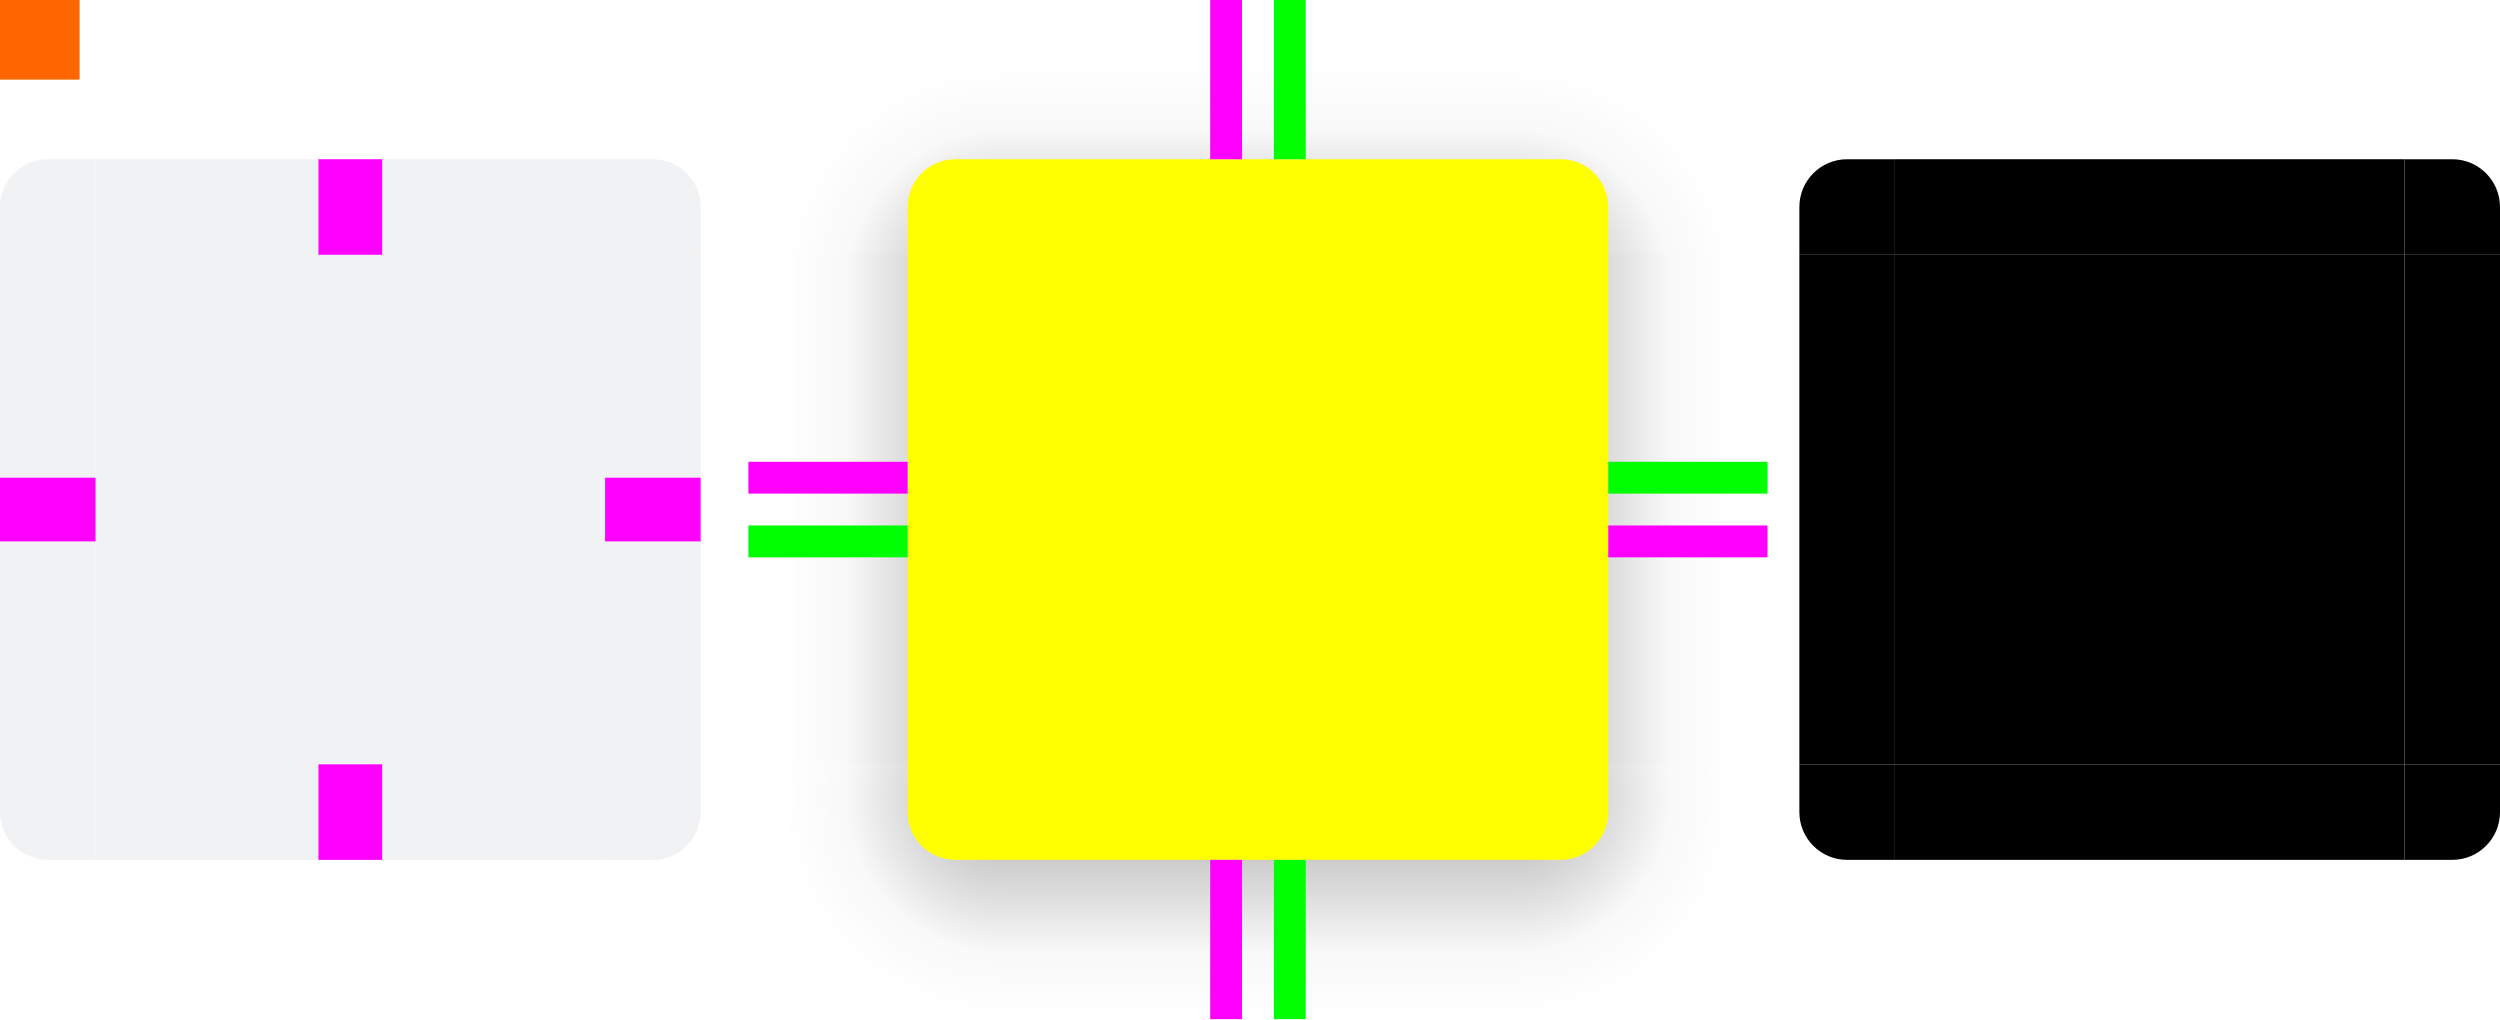
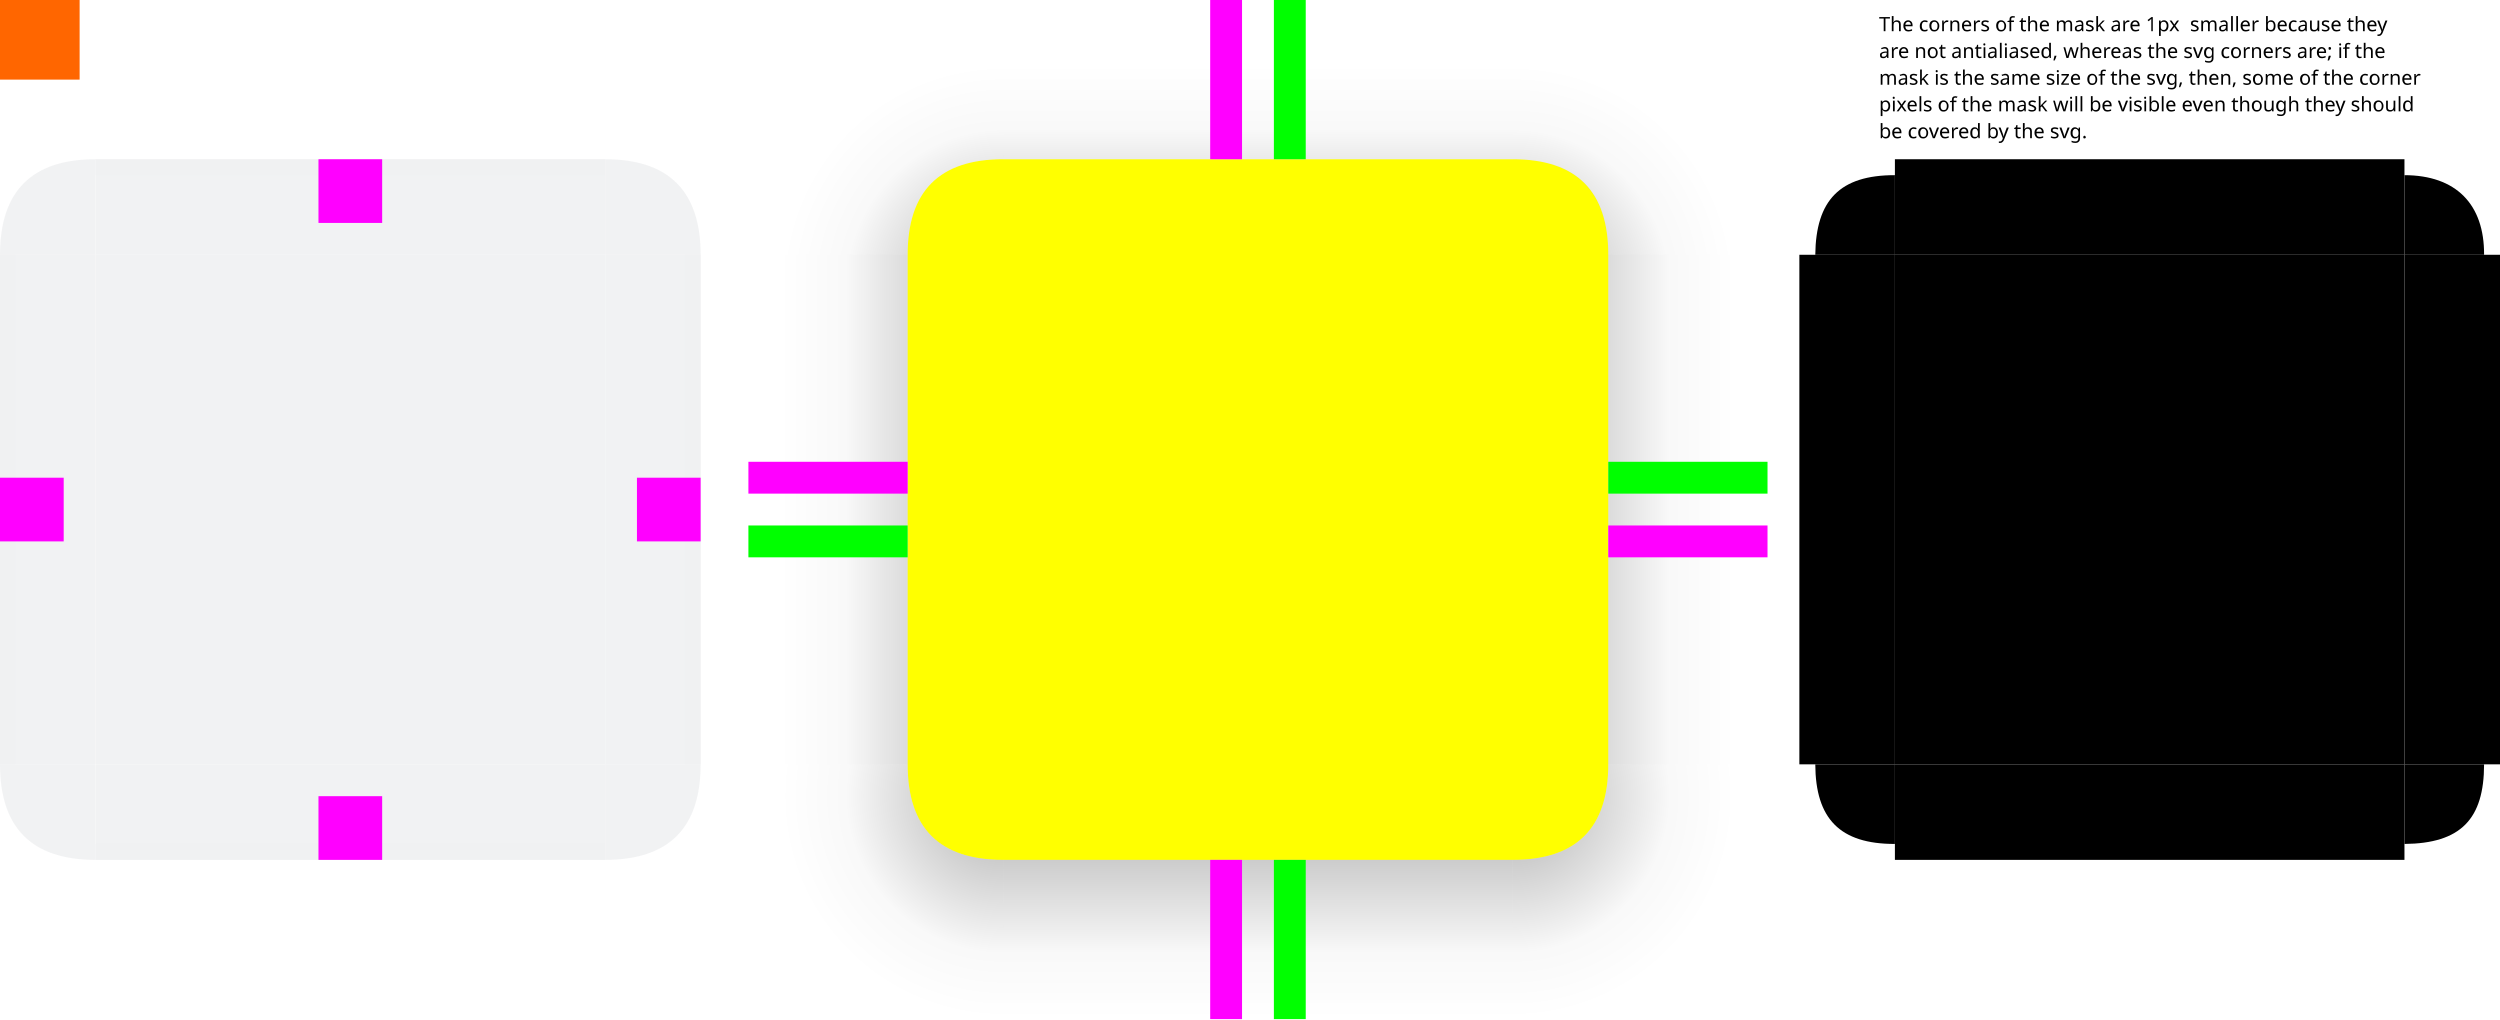
<svg xmlns="http://www.w3.org/2000/svg" xmlns:xlink="http://www.w3.org/1999/xlink" id="svg2" height="64" viewBox="0 0 157 64" width="157" version="1.1">
  <defs id="defs15">
    <style type="text/css" id="current-color-scheme">
            .ColorScheme-Text {
                color:#232629;
                stop-color:#232629;
            }
            .ColorScheme-Background {
                color:#eff0f1;
                stop-color:#eff0f1;
            }
        </style>
    <linearGradient id="shadow-side" gradientUnits="userSpaceOnUse">
      <stop id="stop1762" offset="0" style="stop-color:#000;stop-opacity:.2" />
      <stop id="stop1760" offset=".333" style="stop-color:#000;stop-opacity:.1" />
      <stop id="stop1758" offset=".5" style="stop-color:#000;stop-opacity:.05" />
      <stop id="stop1756" offset=".583" style="stop-color:#000;stop-opacity:.025" />
      <stop id="stop1754" offset="1" style="stop-color:#000;stop-opacity:0" />
    </linearGradient>
    <linearGradient id="shadow-corner" gradientUnits="userSpaceOnUse">
      <stop id="stop11958" offset="0" style="stop-color:#000;stop-opacity:1" />
      <stop id="stop11960" offset=".286" style="stop-color:#000;stop-opacity:.2" />
      <stop id="stop11962" offset=".524" style="stop-color:#000;stop-opacity:.1" />
      <stop id="stop11966" offset=".643" style="stop-color:#000;stop-opacity:.05" />
      <stop id="stop11968" offset=".702" style="stop-color:#000;stop-opacity:.025" />
      <stop id="stop11970" offset="1" style="stop-color:#000;stop-opacity:0" />
    </linearGradient>
+     <radialGradient xlink:href="#shadow-corner" id="radialGradient3268-6-6" cx="93.143" cy="50" fx="93.143" fy="50" r="6.5" gradientUnits="userSpaceOnUse" gradientTransform="matrix(0,2.153846,-2.153846,0,107.6923,-202.6154)" />
+     <linearGradient xlink:href="#shadow-side" id="linearGradient4945" gradientUnits="userSpaceOnUse" x1="16" y1="14" x2="16" y2="4" />
    <linearGradient xlink:href="#shadow-side" id="linearGradient1734" gradientUnits="userSpaceOnUse" x1="16" y1="6" x2="16" y2="16" />
    <linearGradient xlink:href="#shadow-side" id="linearGradient1984" gradientUnits="userSpaceOnUse" x1="12" y1="16" x2="2" y2="16" />
-     <linearGradient xlink:href="#shadow-side" id="linearGradient4945" gradientUnits="userSpaceOnUse" x1="16" y1="14" x2="16" y2="4" />
    <linearGradient xlink:href="#shadow-side" id="linearGradient8667" gradientUnits="userSpaceOnUse" x1="4" y1="16" x2="14" y2="16" />
    <radialGradient xlink:href="#shadow-corner" id="radialGradient3268" cx="95" cy="50" fx="95" fy="50" r="6.5" gradientUnits="userSpaceOnUse" gradientTransform="matrix(0,2.153846,-2.153846,0,107.6923,-202.6154)" />
    <radialGradient xlink:href="#shadow-corner" id="radialGradient3268-4" cx="95" cy="50" fx="95" fy="50" r="6.5" gradientUnits="userSpaceOnUse" gradientTransform="matrix(0,2.153846,-2.153846,0,107.6923,-202.6154)" />
    <radialGradient xlink:href="#shadow-corner" id="radialGradient3268-6" cx="93.143" cy="50" fx="93.143" fy="50" r="6.5" gradientUnits="userSpaceOnUse" gradientTransform="matrix(0,2.153846,-2.153846,0,107.6923,-202.6154)" />
-     <radialGradient xlink:href="#shadow-corner" id="radialGradient3268-6-6" cx="93.143" cy="50" fx="93.143" fy="50" r="6.5" gradientUnits="userSpaceOnUse" gradientTransform="matrix(0,2.153846,-2.153846,0,107.6923,-202.6154)" />
  </defs>
+   <g id="shadow-bottomright-9" transform="translate(95,48)" />
  <rect id="hint-tile-center" height="5" style="fill:#ff6600" width="5" x="0" y="0" />
-   <g id="top" transform="translate(6,10)">
-     <rect id="rect4152" height="6" style="opacity:0.85;fill:currentColor" class="ColorScheme-Background" width="32" x="0" y="0" />
+   <g id="top" transform="translate(6.000002,9.999999)">
+     <rect id="rect4152" height="6" style="opacity:0.85;fill:currentColor;" class="ColorScheme-Background" width="32" x="0" y="0" />
+     <path style="opacity:0.5;fill:currentColor" d="M 0,0 V 1 H 32 V 0 Z" id="path1337" class="ColorScheme-Background" fill="currentColor" />
  </g>
-   <g id="bottom" transform="translate(6,48)">
+   <g id="bottom" transform="translate(6.000002,48)">
    <rect id="rect4148" height="6" style="opacity:0.85;fill:currentColor" class="ColorScheme-Background" width="32" x="0" y="0" />
+     <path style="opacity:0.5;fill:currentColor" d="M 0,5 V 6 H 32 V 5 Z" id="path1671" class="ColorScheme-Background" fill="currentColor" />
  </g>
-   <g id="left" transform="translate(0,16)">
+   <g id="left" transform="translate(2.0288086e-6,16)">
    <rect id="rect4144" height="32" style="opacity:0.85;fill:currentColor" class="ColorScheme-Background" width="6" x="0" y="0" />
+     <path style="opacity:0.5;fill:currentColor" d="M 0,32 H 1 V 0 H 0 Z" id="path1785" class="ColorScheme-Background" fill="currentColor" />
  </g>
  <g id="right" transform="translate(38,16)">
    <rect id="rect4140" height="32" style="opacity:0.85;fill:currentColor" class="ColorScheme-Background" width="6" x="0" y="0" />
+     <path style="opacity:0.5;fill:currentColor" d="M 5,32 H 6 V 0 H 5 Z" id="path1902" class="ColorScheme-Background" fill="currentColor" />
  </g>
-   <g id="center" transform="translate(6,16)">
+   <g id="center" transform="translate(6.000002,16)">
    <rect id="rect4138" height="32" style="opacity:0.85;fill:currentColor" class="ColorScheme-Background" width="32" x="0" y="0" />
  </g>
-   <g id="topleft" transform="translate(0,10)">
-     <path d="M 3,0 C 1.343,0 0,1.343 0,3 V 6 H 6 V 0 Z" style="opacity:0.85;fill:currentColor" class="ColorScheme-Background" id="path3115" />
+   <g id="topleft" transform="translate(2.0288086e-6,9.999999)">
+     <path d="M 0,6 H 6 V 0 C 2,0 0,2 0,6 Z" style="opacity:0.85;fill:currentColor;" class="ColorScheme-Background" id="path3115" />
  </g>
-   <g id="topright" transform="translate(38,10)">
-     <path d="M 0,0 V 6 H 6 V 3 C 6,1.343 4.657,0 3,0 Z" style="opacity:0.85;fill:currentColor" class="ColorScheme-Background" id="path3118" />
+   <g id="topright" transform="translate(38,9.999999)">
+     <path d="M 0,0 V 6 H 6 C 6,2 4,0 0,0 Z" style="opacity:0.85;fill:currentColor;" class="ColorScheme-Background" id="path3118" />
  </g>
-   <g id="bottomleft" transform="translate(0,48)">
-     <path d="M 3,6 H 6 V 0 H 0 v 3 c 0,1.657 1.343,3 3,3 z" style="opacity:0.85;fill:currentColor" class="ColorScheme-Background" id="path3124" />
+   <g id="bottomleft" transform="translate(2.0288086e-6,48)">
+     <path d="M 6,6 V 0 H 0 c 0,4 2,6 6,6 z" style="opacity:0.85;fill:currentColor" class="ColorScheme-Background" id="path3124" />
  </g>
  <g id="bottomright" transform="translate(38,48)">
-     <path d="M 3,6 H 0 V 0 H 6 V 3 C 6,4.657 4.657,6 3,6 Z" style="opacity:0.85;fill:currentColor" class="ColorScheme-Background" id="path3121" />
+     <path d="M 0,6 V 0 H 6 C 6,4 4,6 0,6 Z" style="opacity:0.85;fill:currentColor" class="ColorScheme-Background" id="path3121" />
  </g>
-   <rect id="hint-top-margin" height="6" style="fill:#ff00ff" width="4" x="20" y="10" />
-   <rect id="hint-bottom-margin" height="6" style="fill:#ff00ff" width="4" x="20" y="48" />
-   <rect id="hint-right-margin" height="4" style="fill:#ff00ff" width="6" x="38" y="30" />
-   <rect id="hint-left-margin" height="4" style="fill:#ff00ff" width="6" x="0" y="30" />
-   <rect id="hint-top-inset" height="9.99999993923e-09" style="fill:#00ff00" width="4" x="20" y="10" />
-   <rect id="hint-bottom-inset" height="9.99999993923e-09" style="fill:#00ff00" width="4" x="20" y="54" />
-   <rect id="hint-left-inset" height="4" style="fill:#00ff00" width="9.99999993923e-09" x="0" y="30" />
-   <rect id="hint-right-inset" height="4" style="fill:#00ff00" width="9.99999993923e-09" x="44" y="30" />
+   <rect id="hint-top-margin" height="4" style="fill:#ff00ff;stroke-width:1" width="4" x="20" y="10" />
+   <rect id="hint-bottom-margin" height="4" style="fill:#ff00ff;stroke-width:1" width="4" x="20" y="50" />
+   <rect id="hint-right-margin" height="4" style="fill:#ff00ff;stroke-width:1" width="4" x="40" y="30" />
+   <rect id="hint-left-margin" height="4" style="fill:#ff00ff;stroke-width:1" width="4" x="0" y="30" />
+   <rect id="hint-top-inset" height="9.9999999e-09" style="fill:#00ff00" width="4" x="20" y="10" />
+   <rect id="hint-bottom-inset" height="9.9999999e-09" style="fill:#00ff00" width="4" x="20" y="54" />
+   <rect id="hint-left-inset" height="4" style="fill:#00ff00" width="9.9999999e-09" x="0" y="30" />
+   <rect id="hint-right-inset" height="4" style="fill:#00ff00" width="9.9999999e-09" x="44" y="30" />
  <rect id="mask-top" height="6" width="32" x="119" y="10" />
  <rect id="mask-center" height="32" width="32" x="119" y="16" />
  <rect id="mask-bottom" height="6" transform="scale(1,-1)" width="32" x="119" y="-54" />
  <rect id="mask-left" height="32" width="6" x="113" y="16" />
  <rect id="mask-right" height="32" width="6" x="151" y="16" />
-   <path id="mask-topleft" d="m 116,10 c -1.657,0 -3,1.343 -3,3 v 3 h 6 v -6 z" />
-   <path id="mask-topright" d="m 151,10 v 6 h 6 v -3 c 0,-1.657 -1.343,-3 -3,-3 z" />
-   <path id="mask-bottomleft" d="m 116,54 h 3 v -6 h -6 v 3 c 0,1.657 1.343,3 3,3 z" />
-   <path id="mask-bottomright" d="m 154,54 h -3 v -6 h 6 v 3 c 0,1.657 -1.343,3 -3,3 z" />
-   <rect id="rect30894" height="44" rx="3" style="fill:#ffff00;fill-rule:evenodd" width="44" x="57" y="10" ry="3" />
+   <path id="mask-topleft" d="m 114,16 h -1 6 v -6 1 c -3.457,-0.005 -4.963,1.573 -5,5 z" />
  <g id="shadow-center" transform="translate(63,16)">
-     <rect id="rect4908" height="32" style="opacity:0.001;fill-opacity:0.004;fill:#000000" width="32" x="0" y="0" />
+     <rect id="rect4908" height="32" style="opacity:0.001;fill-opacity:0.001" width="32" x="0" y="0" />
+   </g>
+   <path style="fill:#ffff00;stroke-width:2;stroke-linecap:round" d="m 63,10 h 32 c 4,0 6,2 6,6 v 32 c 0,4 -2,6 -6,6 h -32 c -4,0 -6,-2 -6,-6 v -32 c 0,-4 2,-6 6,-6 z" id="path838" />
+   <g id="shadow-topleft" transform="rotate(180,31.5,8)">
+     <path d="M 0,6 V 0 H 6 C 6,4 4,6 0,6 Z" style="opacity:0.001;fill:#000000;fill-opacity:0.004" id="path95-4-2" />
+     <path id="path2368-7-5" style="fill:url(#radialGradient3268-6-6);fill-opacity:1;fill-rule:evenodd;stroke-width:1" d="M 6,0 C 6,4 4,6 0,6 V 16 H 3 C 10.18,16 16,10.18 16,3 V 0 Z" />
  </g>
  <g id="shadow-top" transform="translate(63)">
    <rect id="st" height="10" width="32" style="fill:url(#linearGradient4945);fill-opacity:1" x="0" y="0" />
    <rect id="rect1546" height="6" style="opacity:0.001;fill:#000000;fill-opacity:0.004;fill-rule:evenodd" width="32" y="10" x="0" />
  </g>
  <g id="shadow-bottom" transform="translate(63,48)">
    <rect id="rect1546-6" height="6" style="opacity:0.001;fill:#000000;fill-opacity:0.004;fill-rule:evenodd" width="32" x="0" y="0" />
    <rect id="sb" height="10" width="32" y="6" style="fill:url(#linearGradient1734);fill-opacity:1" x="0" />
  </g>
  <g id="shadow-left" transform="translate(47,16)">
    <rect id="sl" height="32" width="10" style="fill:url(#linearGradient1984);fill-opacity:1" x="0" y="0" />
    <rect id="rect1546-3-7" height="32" style="opacity:0.001;fill:#000000;fill-opacity:0.004;fill-rule:evenodd" width="6" x="10" y="0" />
  </g>
  <g id="shadow-right" transform="translate(95,16)">
    <rect id="rect1546-3" height="32" style="opacity:0.001;fill:#000000;fill-opacity:0.004;fill-rule:evenodd" width="6" x="0" y="0" />
    <rect id="sr" height="32" width="10" x="6" style="fill:url(#linearGradient8667);fill-opacity:1" y="0" />
  </g>
  <rect id="shadow-hint-top-margin" height="10" style="fill:#ff00ff" width="2" x="76" y="0" />
  <rect id="shadow-hint-bottom-margin" height="10" style="fill:#ff00ff" width="2" x="76" y="54" />
  <rect id="shadow-hint-right-margin" height="2" style="fill:#ff00ff" width="10" x="101" y="33" />
  <rect id="shadow-hint-left-margin" height="2" style="fill:#ff00ff" width="10" x="47" y="29" />
  <rect id="shadow-hint-top-inset" height="10" style="fill:#00ff00" width="2" x="80" y="0" />
  <rect id="shadow-hint-bottom-inset" height="10" style="fill:#00ff00" width="2" x="80" y="54" />
  <rect id="shadow-hint-right-inset" height="2" style="fill:#00ff00" width="10" x="101" y="29" />
  <rect id="shadow-hint-left-inset" height="2" style="fill:#00ff00" width="10" x="47" y="33" />
  <g id="shadow-bottomright" transform="translate(95,48)">
-     <path d="M 3,6 H 0 V 0 H 6 V 3 C 6,4.657 4.657,6 3,6 Z" style="fill:#000000;fill-opacity:0.004;opacity:0.001" id="path95" />
-     <path id="path2368" style="fill:url(#radialGradient3268);fill-opacity:1;fill-rule:evenodd;stroke-width:1" d="M 6,0 V 3 C 6,4.657 4.657,6 3,6 H 0 V 16 H 3 A 13,13 0 0 0 16,3 V 0 Z" />
+     <path d="M 0,6 V 0 H 6 C 6,3.999 3.98,6 0,6 Z" style="opacity:0.001;fill:#000000;fill-opacity:0.004" id="path95" />
+     <path id="path2368" style="fill:url(#radialGradient3268);fill-opacity:1;fill-rule:evenodd;stroke-width:1" d="M 6,0 C 6,4 4,6 0,6 V 16 H 3 C 10.18,16 16,10.18 16,3 V 0 Z" />
  </g>
-   <g id="shadow-bottomright-9" transform="translate(95,48)" />
  <g id="shadow-bottomleft" transform="matrix(-1,0,0,1,63,48)">
    <path d="M 3,6 H 0 V 0 H 6 V 3 C 6,4.657 4.657,6 3,6 Z" style="opacity:0.001;fill:#000000;fill-opacity:0.004" id="path95-1" />
-     <path id="path2368-0" style="fill:url(#radialGradient3268-4);fill-opacity:1;fill-rule:evenodd;stroke-width:1" d="M 6,0 V 3 C 6,4.657 4.657,6 3,6 H 0 V 16 H 3 C 10.18,16 16,10.18 16,3 V 0 Z" />
+     <path id="path2368-0" style="fill:url(#radialGradient3268-4);fill-opacity:1;fill-rule:evenodd;stroke-width:1" d="M 6,0 C 6,3.999 3.995,6 0,6 V 16 H 3 C 10.18,16 16,10.18 16,3 V 0 Z" />
  </g>
  <g id="shadow-topright" transform="matrix(1,0,0,-1,95,16)">
    <path d="M 3,6 H 0 V 0 H 6 V 3 C 6,4.657 4.657,6 3,6 Z" style="opacity:0.001;fill:#000000;fill-opacity:0.004" id="path95-4" />
-     <path id="path2368-7" style="fill:url(#radialGradient3268-6);fill-opacity:1;fill-rule:evenodd;stroke-width:1" d="M 6,0 V 3 C 6,4.657 4.657,6 3,6 H 0 V 16 H 3 C 10.18,16 16,10.18 16,3 V 0 Z" />
+     <path id="path2368-7" style="fill:url(#radialGradient3268-6);fill-opacity:1;fill-rule:evenodd;stroke-width:1" d="M 6,0 C 6,3.988 3.974,6 0,6 V 16 H 3 C 10.18,16 16,10.18 16,3 V 0 Z" />
  </g>
-   <g id="shadow-topleft" transform="rotate(180,31.5,8)">
-     <path d="M 3,6 H 0 V 0 H 6 V 3 C 6,4.657 4.657,6 3,6 Z" style="opacity:0.001;fill:#000000;fill-opacity:0.004" id="path95-4-2" />
-     <path id="path2368-7-5" style="fill:url(#radialGradient3268-6-6);fill-opacity:1;fill-rule:evenodd;stroke-width:1" d="M 6,0 V 3 C 6,4.657 4.657,6 3,6 H 0 V 16 H 3 A 13,13 0 0 0 16,3 V 0 Z" />
-   </g>
+   <path id="mask-topright" d="m 156,16 h 1 -6 v -6 1 c 3.233,0.006 5.021,1.824 5,5 z" />
+   <path id="mask-bottomright" d="m 156,48 h 1 -6 v 6 -1 c 3.531,-0.032 5,-1.554 5,-5 z" />
+   <path id="mask-bottomleft" d="m 114,48 h -1 6 v 6 -1 c -3.457,0.005 -4.984,-1.58 -5,-5 z" />
+   <text xml:space="preserve" style="font-stretch:condensed;font-size:1.252px;font-family:Impact;-inkscape-font-specification:'Impact Condensed';text-align:start;text-anchor:start;fill:#ff0000;stroke:#000000;stroke-width:5.729;stroke-linecap:round" x="118" y="1.958" id="text1204">
+     <tspan id="tspan1202" x="118" y="1.958" style="font-style:normal;font-variant:normal;font-weight:normal;font-stretch:normal;font-size:1.252px;font-family:'Noto Sans';-inkscape-font-specification:'Noto Sans';text-align:start;text-anchor:start;fill:#000000;stroke:none;stroke-width:5.729">The corners of the mask are 1px  smaller because they</tspan>
+     <tspan x="118" y="3.637" style="font-style:normal;font-variant:normal;font-weight:normal;font-stretch:normal;font-size:1.252px;font-family:'Noto Sans';-inkscape-font-specification:'Noto Sans';text-align:start;text-anchor:start;fill:#000000;stroke:none;stroke-width:5.729" id="tspan1358">are not antialiased, whereas the svg corners are; if the</tspan>
+     <tspan x="118" y="5.317" style="font-style:normal;font-variant:normal;font-weight:normal;font-stretch:normal;font-size:1.252px;font-family:'Noto Sans';-inkscape-font-specification:'Noto Sans';text-align:start;text-anchor:start;fill:#000000;stroke:none;stroke-width:5.729" id="tspan1360">mask is the same size of the svg, then, some of the corner</tspan>
+     <tspan x="118" y="6.996" style="font-style:normal;font-variant:normal;font-weight:normal;font-stretch:normal;font-size:1.252px;font-family:'Noto Sans';-inkscape-font-specification:'Noto Sans';text-align:start;text-anchor:start;fill:#000000;stroke:none;stroke-width:5.729" id="tspan1362">pixels of the mask will be visible even though they should</tspan>
+     <tspan x="118" y="8.676" style="font-style:normal;font-variant:normal;font-weight:normal;font-stretch:normal;font-size:1.252px;font-family:'Noto Sans';-inkscape-font-specification:'Noto Sans';text-align:start;text-anchor:start;fill:#000000;stroke:none;stroke-width:5.729" id="tspan1364">be covered by the svg.</tspan>
+   </text>
</svg>
